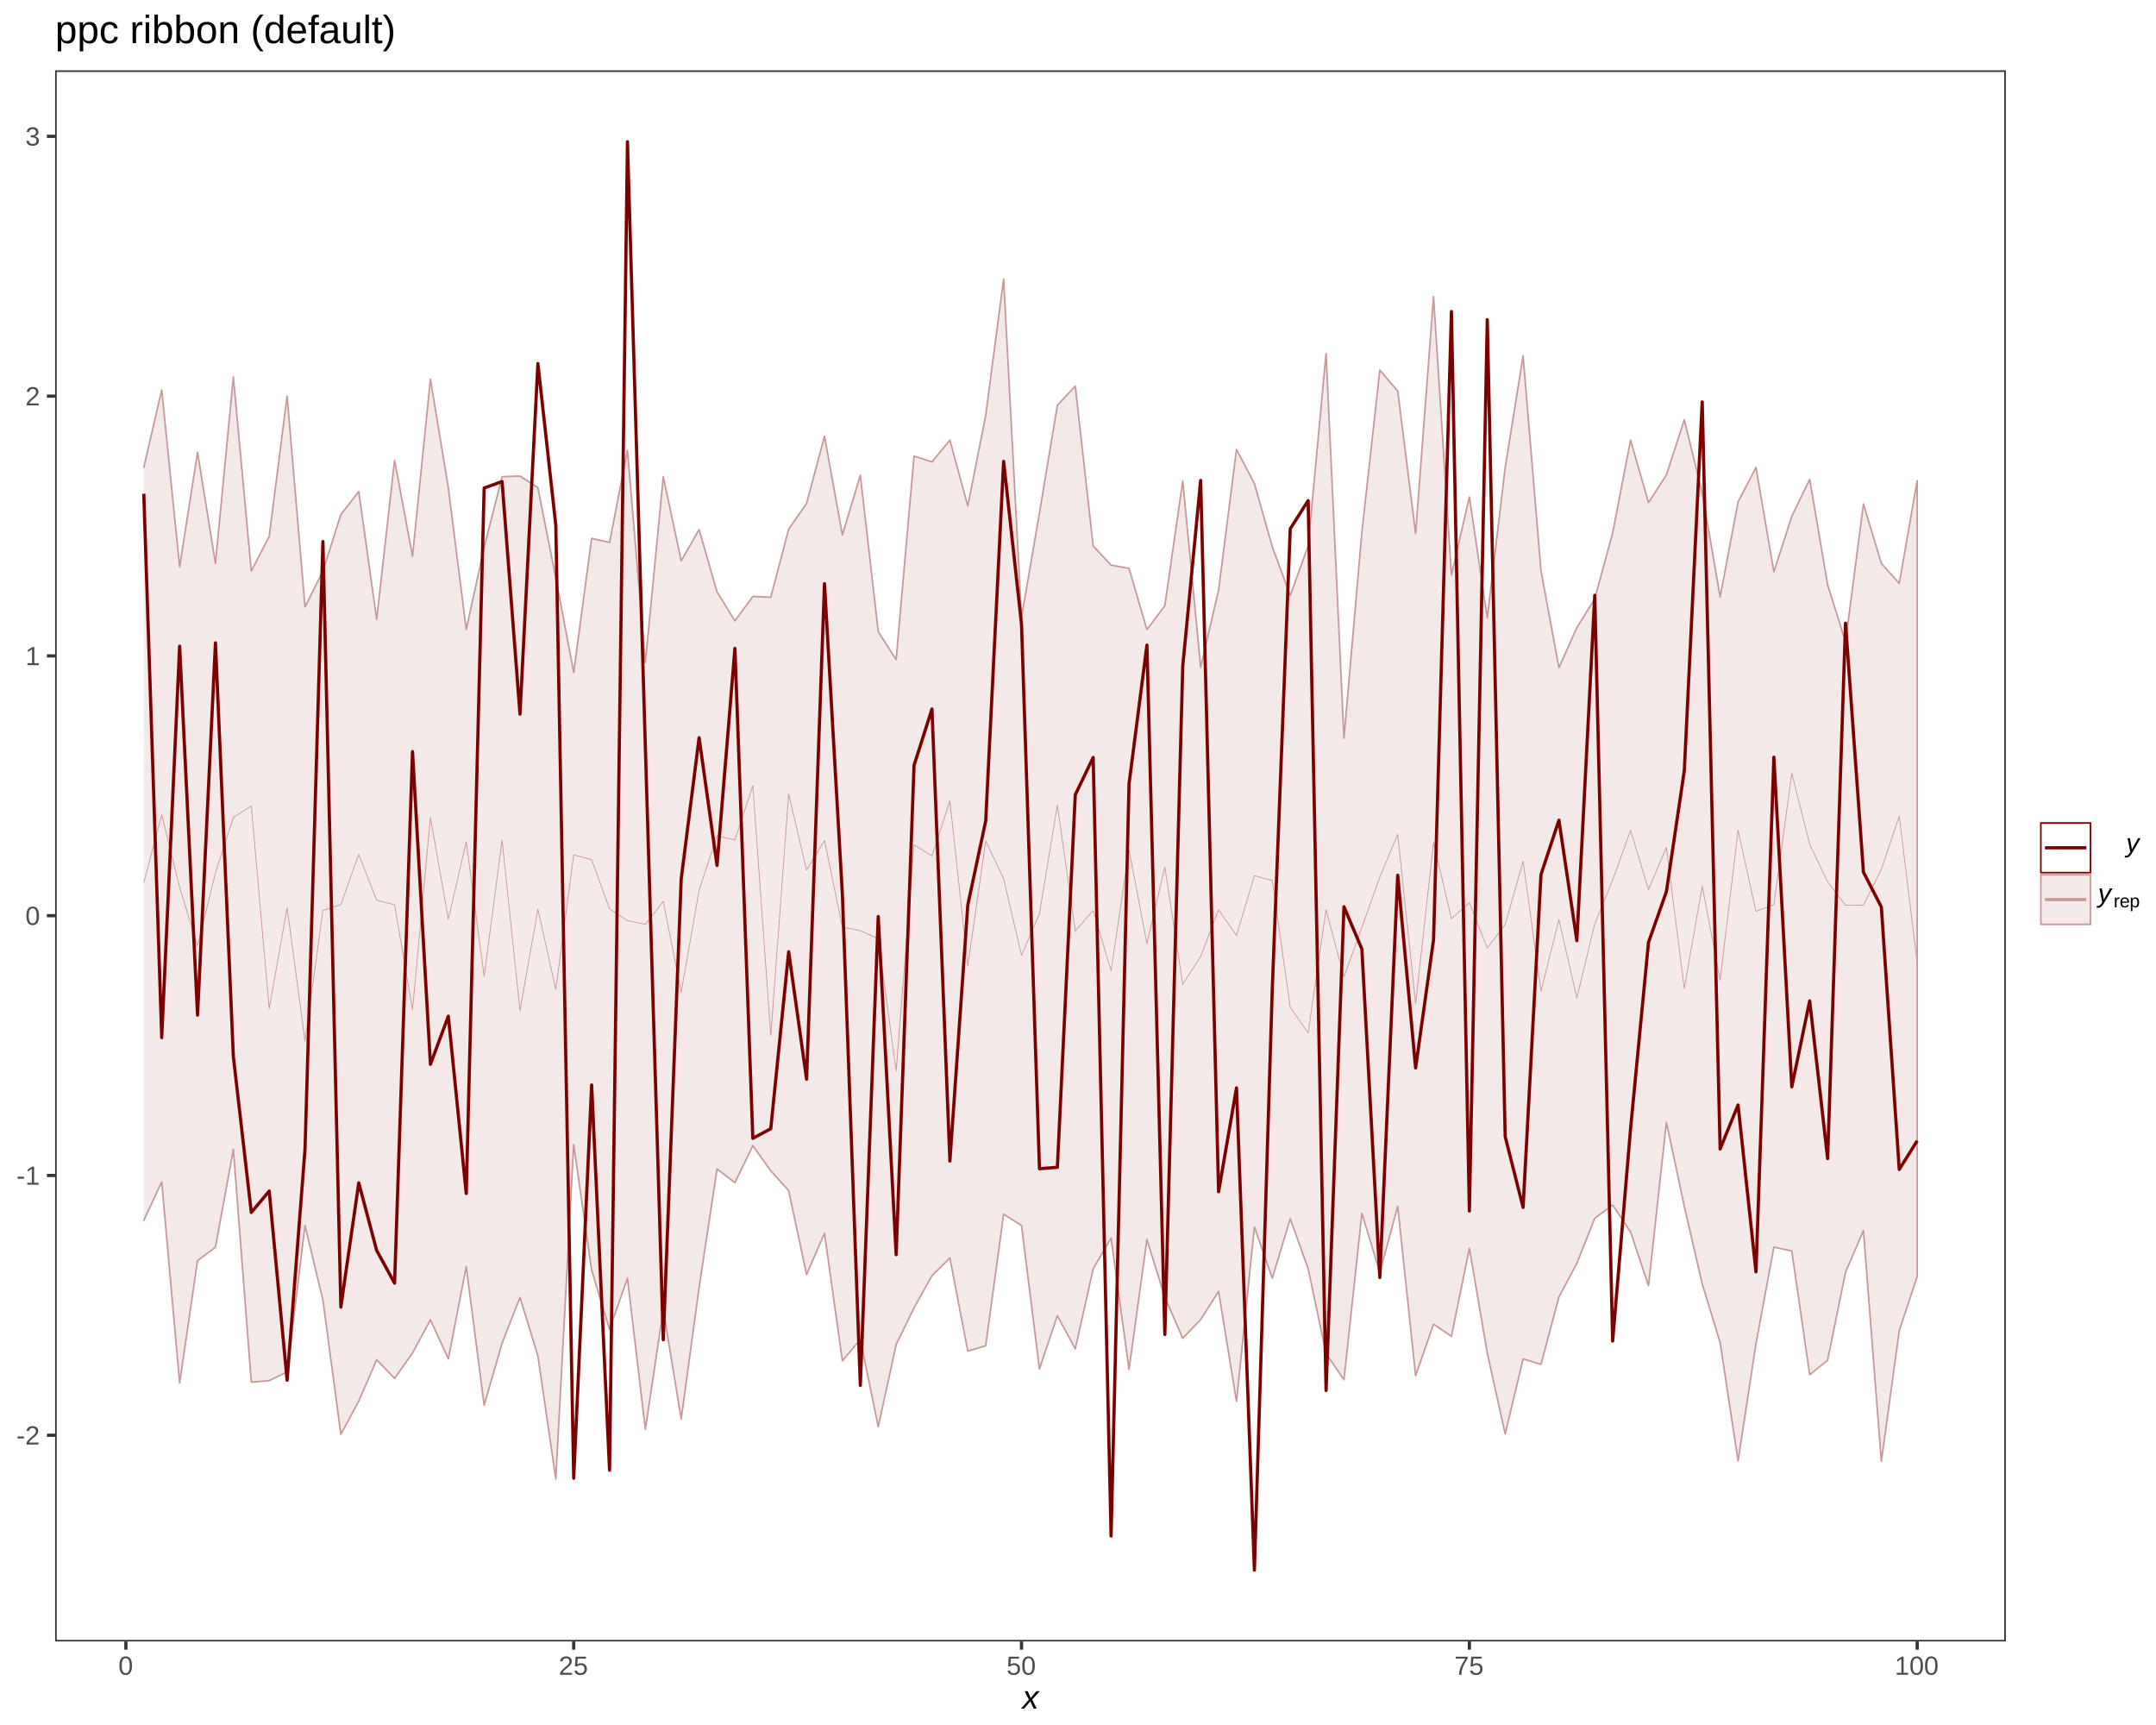
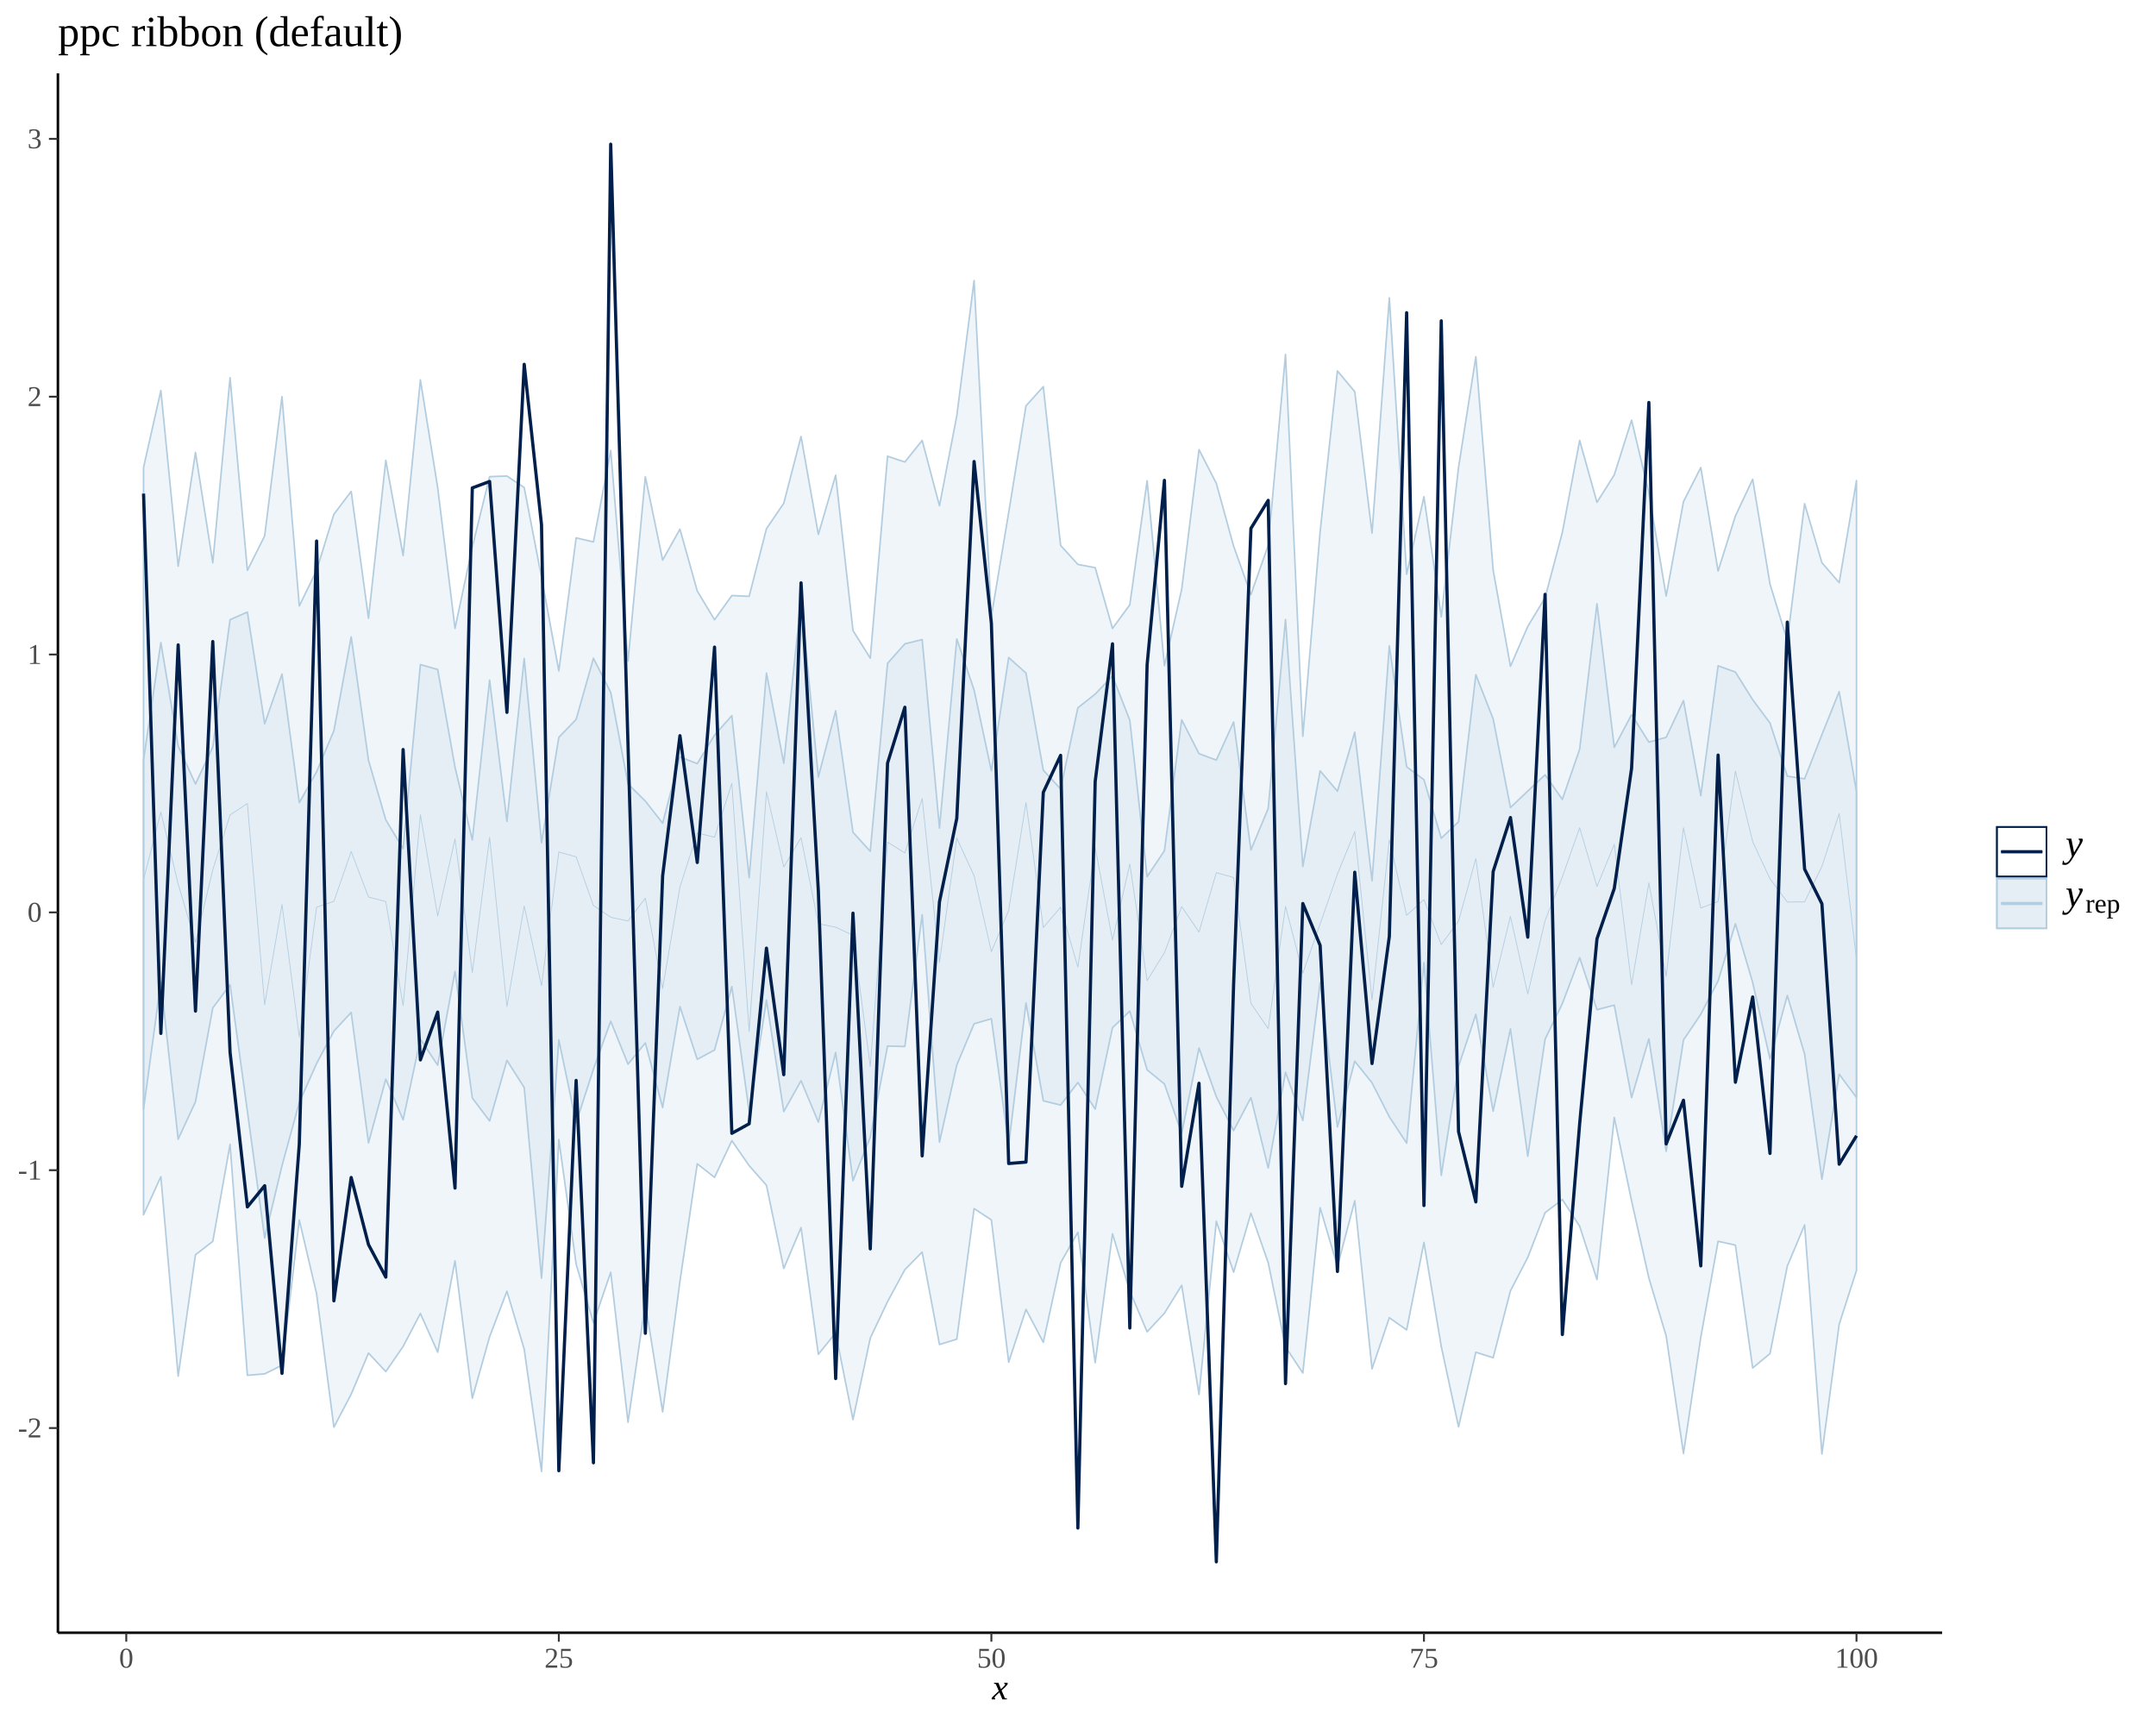
<svg xmlns="http://www.w3.org/2000/svg" viewBox="0 0 720.00 576.00">
  <defs>
    <style type="text/css">
-     line, polyline, path, rect, circle {
+     line, polyline, polygon, path, rect, circle {
      fill: none;
      stroke: #000000;
      stroke-linecap: round;
      stroke-linejoin: round;
      stroke-miterlimit: 10.00;
    }
  </style>
  </defs>
  <rect width="100%" height="100%" style="stroke: none; fill: #FFFFFF;" />
-   <rect x="0.00" y="0.00" width="720.00" height="576.00" style="stroke-width: 1.07; stroke: #FFFFFF; fill: #FFFFFF;" />
  <defs>
-     <clipPath id="cpMTguNDEzNHw2NjkuODU4fDU0OC4xMXwyMy40NzY3">
-       <rect x="18.41" y="23.48" width="651.44" height="524.63" />
+     <clipPath id="cpMTkuMzR8NjQ4LjU4fDU0NS4xOXwyNC40OQ==">
+       <rect x="19.34" y="24.49" width="629.24" height="520.70" />
    </clipPath>
  </defs>
-   <rect x="18.41" y="23.48" width="651.44" height="524.63" style="stroke-width: 1.07; stroke: none; fill: #FFFFFF;" clip-path="url(#cpMTguNDEzNHw2NjkuODU4fDU0OC4xMXwyMy40NzY3)" />
-   <polyline points="48.02,156.07 54.01,130.20 59.99,189.28 65.97,151.05 71.95,188.15 77.93,125.89 83.92,190.71 89.90,179.09 95.88,132.26 101.86,202.66 107.84,190.71 113.83,171.81 119.81,164.14 125.79,206.81 131.77,153.69 137.76,185.71 143.74,126.60 149.72,162.89 155.70,210.22 161.68,182.84 167.67,159.17 173.65,158.97 179.63,162.84 185.61,193.02 191.59,224.53 197.58,179.76 203.56,181.13 209.54,150.35 215.52,221.22 221.50,159.19 227.49,187.25 233.47,176.83 239.45,197.64 245.43,207.30 251.41,199.16 257.40,199.44 263.38,176.69 269.36,168.11 275.34,145.66 281.32,178.62 287.31,158.68 293.29,210.92 299.27,220.26 305.25,152.30 311.23,154.24 317.22,146.97 323.20,168.96 329.18,138.71 335.16,93.19 341.14,206.14 347.13,171.27 353.11,135.36 359.09,128.90 365.07,182.31 371.05,188.69 377.04,189.79 383.02,210.23 389.00,202.29 394.98,160.57 400.96,222.77 406.95,197.07 412.93,150.09 418.91,161.43 424.89,182.57 430.88,198.85 436.86,182.26 442.84,118.04 448.82,246.52 454.80,177.72 460.79,123.60 466.77,130.57 472.75,178.16 478.73,99.02 484.71,192.01 490.70,165.93 496.68,206.33 502.66,156.13 508.64,118.83 514.62,190.61 520.61,222.96 526.59,209.57 532.57,199.92 538.55,177.94 544.53,146.97 550.52,167.82 556.50,158.58 562.48,140.17 568.46,164.61 574.44,199.34 580.43,167.59 586.41,156.10 592.39,190.92 598.37,172.41 604.35,160.06 610.34,195.27 616.32,214.32 622.30,168.28 628.28,188.13 634.26,194.82 640.25,160.50 640.25,426.22 634.26,444.32 628.28,488.00 622.30,410.92 616.32,424.78 610.34,454.21 604.35,459.04 598.37,417.72 592.39,416.43 586.41,448.71 580.43,487.81 574.44,448.28 568.46,428.75 562.48,402.82 556.50,374.77 550.52,429.30 544.53,411.36 538.55,402.37 532.57,406.79 526.59,421.85 520.61,433.07 514.62,455.59 508.64,453.75 502.66,478.81 496.68,451.80 490.70,416.80 484.71,446.23 478.73,442.14 472.75,459.34 466.77,402.79 460.79,424.86 454.80,405.14 448.82,460.73 442.84,451.95 436.86,423.62 430.88,406.96 424.89,426.81 418.91,409.70 412.93,467.97 406.95,431.23 400.96,440.61 394.98,446.87 389.00,433.17 383.02,413.89 377.04,457.27 371.05,413.38 365.07,423.68 359.09,450.40 353.11,439.33 347.13,457.08 341.14,409.22 335.16,405.43 329.18,449.36 323.20,451.15 317.22,420.05 311.23,425.97 305.25,436.71 299.27,448.99 293.29,476.41 287.31,447.24 281.32,454.42 275.34,411.81 269.36,425.56 263.38,397.58 257.40,390.96 251.41,382.56 245.43,394.92 239.45,390.35 233.47,429.91 227.49,473.81 221.50,437.23 215.52,477.29 209.54,426.84 203.56,443.88 197.58,424.12 191.59,382.19 185.61,493.85 179.63,452.71 173.65,433.22 167.67,448.52 161.68,469.23 155.70,422.96 149.72,453.74 143.74,440.71 137.76,451.80 131.77,460.26 125.79,454.03 119.81,467.86 113.83,478.95 107.84,434.09 101.86,409.24 95.88,458.12 89.90,461.02 83.92,461.52 77.93,383.81 71.95,416.45 65.97,420.96 59.99,461.79 54.01,394.66 48.02,407.50 " style="stroke-width: 0.53; stroke: #C79999; fill: #DCBCBC; fill-opacity: 0.33;" clip-path="url(#cpMTguNDEzNHw2NjkuODU4fDU0OC4xMXwyMy40NzY3)" />
-   <polyline points="48.02,294.74 54.01,272.04 59.99,296.25 65.97,315.83 71.95,291.44 77.93,272.97 83.92,269.13 89.90,336.82 95.88,303.12 101.86,347.64 107.84,304.03 113.83,302.05 119.81,285.29 125.79,300.60 131.77,302.11 137.76,337.19 143.74,272.91 149.72,306.97 155.70,281.08 161.68,326.02 167.67,280.52 173.65,337.48 179.63,303.60 185.61,330.42 191.59,285.46 197.58,287.07 203.56,303.45 209.54,307.40 215.52,308.66 221.50,300.98 227.49,331.36 233.47,297.20 239.45,279.06 245.43,280.46 251.41,262.37 257.40,345.81 263.38,265.16 269.36,290.51 275.34,280.65 281.32,309.59 287.31,310.75 293.29,313.45 299.27,357.62 305.25,282.11 311.23,285.77 317.22,267.45 323.20,322.56 329.18,280.79 335.16,293.43 341.14,318.98 347.13,305.09 353.11,268.82 359.09,310.86 365.07,304.02 371.05,324.20 377.04,283.85 383.02,315.10 389.00,289.49 394.98,328.70 400.96,319.34 406.95,303.81 412.93,312.38 418.91,292.40 424.89,294.03 430.88,336.36 436.86,344.88 442.84,303.74 448.82,326.21 454.80,309.66 460.79,292.89 466.77,278.60 472.75,335.22 478.73,281.31 484.71,306.75 490.70,301.46 496.68,316.57 502.66,308.70 508.64,287.63 514.62,330.95 520.61,307.09 526.59,333.20 532.57,308.52 538.55,293.83 544.53,277.27 550.52,297.05 556.50,282.90 562.48,330.11 568.46,295.82 574.44,327.27 580.43,277.26 586.41,304.30 592.39,302.10 598.37,258.23 604.35,281.96 610.34,294.46 616.32,302.27 622.30,302.25 628.28,290.28 634.26,272.51 640.25,321.63 " style="stroke-width: 0.27; stroke: #C79999; stroke-linecap: butt;" clip-path="url(#cpMTguNDEzNHw2NjkuODU4fDU0OC4xMXwyMy40NzY3)" />
-   <polyline points="48.02,164.87 54.01,346.49 59.99,215.77 65.97,338.97 71.95,214.65 77.93,352.82 83.92,404.86 89.90,397.71 95.88,460.86 101.86,383.77 107.84,180.83 113.83,436.45 119.81,394.96 125.79,417.54 131.77,428.47 137.76,250.97 143.74,355.39 149.72,339.31 155.70,398.52 161.68,162.95 167.67,160.79 173.65,238.46 179.63,121.38 185.61,175.40 191.59,493.59 197.58,362.30 203.56,490.94 209.54,47.32 215.52,249.61 221.50,447.36 227.49,293.47 233.47,246.32 239.45,288.97 245.43,216.52 251.41,380.10 257.40,376.89 263.38,317.80 269.36,360.37 275.34,194.90 281.32,298.69 287.31,462.61 293.29,306.03 299.27,418.96 305.25,255.54 311.23,236.75 317.22,387.69 323.20,302.18 329.18,274.13 335.16,154.08 341.14,208.47 347.13,390.25 353.11,389.78 359.09,265.39 365.07,252.93 371.05,512.89 377.04,261.75 383.02,215.41 389.00,445.59 394.98,222.45 400.96,160.42 406.95,397.93 412.93,363.26 418.91,524.26 424.89,329.87 430.88,176.58 436.86,167.15 442.84,464.31 448.82,302.78 454.80,316.88 460.79,426.57 466.77,292.26 472.75,356.60 478.73,313.86 484.71,104.02 490.70,404.38 496.68,106.74 502.66,379.52 508.64,403.17 514.62,292.02 520.61,273.86 526.59,314.10 532.57,198.78 538.55,447.79 544.53,376.88 550.52,314.66 556.50,297.72 562.48,257.32 568.46,134.21 574.44,383.66 580.43,368.96 586.41,424.69 592.39,252.85 598.37,362.91 604.35,334.22 610.34,386.86 616.32,208.10 622.30,291.21 628.28,302.87 634.26,390.49 640.25,380.92 " style="stroke-width: 1.07; stroke: #7C0000; stroke-linecap: butt;" clip-path="url(#cpMTguNDEzNHw2NjkuODU4fDU0OC4xMXwyMy40NzY3)" />
-   <rect x="18.41" y="23.48" width="651.44" height="524.63" style="stroke-width: 1.07; stroke: #333333;" clip-path="url(#cpMTguNDEzNHw2NjkuODU4fDU0OC4xMXwyMy40NzY3)" />
+   <polygon points="47.94,156.09 53.72,130.41 59.50,189.05 65.28,151.10 71.06,187.92 76.83,126.13 82.61,190.46 88.39,178.93 94.17,132.46 99.95,202.33 105.73,190.46 111.50,171.71 117.28,164.10 123.06,206.44 128.84,153.72 134.62,185.50 140.39,126.84 146.17,162.86 151.95,209.83 157.73,182.65 163.51,159.16 169.29,158.96 175.06,162.80 180.84,192.76 186.62,224.03 192.40,179.60 198.18,180.96 203.95,150.40 209.73,220.75 215.51,159.18 221.29,187.03 227.07,176.69 232.85,197.34 238.62,206.94 244.40,198.86 250.18,199.13 255.96,176.55 261.74,168.04 267.51,145.76 273.29,178.46 279.07,158.68 284.85,210.52 290.63,219.79 296.40,152.34 302.18,154.27 307.96,147.06 313.74,168.88 319.52,138.86 325.30,93.68 331.07,205.78 336.85,171.17 342.63,135.53 348.41,129.11 354.19,182.12 359.96,188.46 365.74,189.56 371.52,209.84 377.30,201.96 383.08,160.55 388.86,222.28 394.63,196.78 400.41,150.15 406.19,161.40 411.97,182.38 417.75,198.55 423.52,182.08 429.30,118.34 435.08,245.86 440.86,177.57 446.64,123.86 452.42,130.77 458.19,178.01 463.97,99.46 469.75,191.75 475.53,165.87 481.31,205.97 487.08,156.14 492.86,119.12 498.64,190.37 504.42,222.48 510.20,209.18 515.98,199.61 521.75,177.79 527.53,147.06 533.31,167.75 539.09,158.57 544.87,140.30 550.64,164.56 556.42,199.03 562.20,167.52 567.98,156.11 573.76,190.67 579.54,172.30 585.31,160.04 591.09,194.99 596.87,213.89 602.65,168.20 608.43,187.90 614.20,194.55 619.98,160.48 619.98,424.21 614.20,442.17 608.43,485.52 602.65,409.02 596.87,422.78 591.09,451.99 585.31,456.78 579.54,415.77 573.76,414.49 567.98,446.53 562.20,485.34 556.42,446.11 550.64,426.72 544.87,400.98 539.09,373.15 533.31,427.27 527.53,409.46 521.75,400.54 515.98,404.93 510.20,419.87 504.42,431.01 498.64,453.36 492.86,451.53 487.08,476.41 481.31,449.60 475.53,414.87 469.75,444.07 463.97,440.01 458.19,457.08 452.42,400.95 446.64,422.86 440.86,403.28 435.08,458.46 429.30,449.75 423.52,421.63 417.75,405.09 411.97,424.79 406.19,407.81 400.41,465.65 394.63,429.18 388.86,438.50 383.08,444.71 377.30,431.11 371.52,411.97 365.74,455.02 359.96,411.47 354.19,421.68 348.41,448.21 342.63,437.22 336.85,454.84 331.07,407.34 325.30,403.57 319.52,447.17 313.74,448.95 307.96,418.08 302.18,423.96 296.40,434.63 290.63,446.81 284.85,474.02 279.07,445.07 273.29,452.20 267.51,409.91 261.74,423.55 255.96,395.78 250.18,389.22 244.40,380.88 238.62,393.14 232.85,388.61 227.07,427.88 221.29,471.45 215.51,435.14 209.73,474.90 203.95,424.82 198.18,441.74 192.40,422.12 186.62,380.51 180.84,491.34 175.06,450.51 169.29,431.16 163.51,446.35 157.73,466.90 151.95,420.98 146.17,451.52 140.39,438.59 134.62,449.60 128.84,457.99 123.06,451.81 117.28,465.54 111.50,476.54 105.73,432.02 99.95,407.36 94.17,455.87 88.39,458.75 82.61,459.24 76.83,382.12 71.06,414.51 65.28,418.99 59.50,459.52 53.72,392.89 47.94,405.63 " style="stroke-width: 0.53; stroke: #B3CDE0; fill: #D1E1EC; fill-opacity: 0.33;" clip-path="url(#cpMTkuMzR8NjQ4LjU4fDU0NS4xOXwyNC40OQ==)" />
+   <polygon points="47.94,253.73 53.72,214.57 59.50,249.12 65.28,261.79 71.06,249.44 76.83,206.92 82.61,204.38 88.39,241.67 94.17,225.10 99.95,268.03 105.73,257.70 111.50,244.01 117.28,212.66 123.06,253.87 128.84,273.78 134.62,283.38 140.39,221.91 146.17,223.56 151.95,256.18 157.73,280.48 163.51,227.08 169.29,274.30 175.06,219.89 180.84,281.42 186.62,246.20 192.40,240.23 198.18,219.81 203.95,231.19 209.73,261.78 215.51,267.48 221.29,274.87 227.07,252.77 232.85,254.98 238.62,245.46 244.40,238.97 250.18,293.06 255.96,224.76 261.74,254.85 267.51,200.32 273.29,259.45 279.07,237.35 284.85,277.91 290.63,284.26 296.40,221.49 302.18,214.99 307.96,213.56 313.74,276.52 319.52,213.38 325.30,230.40 331.07,257.39 336.85,219.56 342.63,224.75 348.41,257.18 354.19,263.43 359.96,236.34 365.74,231.77 371.52,225.73 377.30,240.51 383.08,292.71 388.86,284.08 394.63,240.35 400.41,251.66 406.19,253.80 411.97,241.07 417.75,283.82 423.52,269.96 429.30,206.87 435.08,289.33 440.86,257.40 446.64,264.21 452.42,244.49 458.19,294.11 463.97,215.67 469.75,256.05 475.53,260.37 481.31,279.89 487.08,274.42 492.86,225.32 498.64,240.04 504.42,269.64 510.20,264.15 515.98,258.73 521.75,266.92 527.53,250.16 533.31,201.61 539.09,249.55 544.87,238.63 550.64,247.80 556.42,246.21 562.20,233.95 567.98,265.69 573.76,222.32 579.54,224.41 585.31,233.64 591.09,241.42 596.87,259.17 602.65,260.06 608.43,245.31 614.20,230.93 619.98,264.40 619.98,366.47 614.20,358.70 608.43,393.75 602.65,351.98 596.87,332.40 591.09,353.58 585.31,328.06 579.54,308.45 573.76,327.55 567.98,338.68 562.20,347.28 556.42,384.44 550.64,346.88 544.87,366.49 539.09,335.64 533.31,337.16 527.53,319.79 521.75,335.11 515.98,347.01 510.20,386.08 504.42,343.55 498.64,371.05 492.86,338.70 487.08,356.05 481.31,392.47 475.53,321.40 469.75,381.72 463.97,372.92 458.19,361.56 452.42,354.36 446.64,376.30 440.86,328.06 435.08,374.12 429.30,358.05 423.52,390.03 417.75,366.51 411.97,377.50 406.19,366.22 400.41,349.97 394.63,378.41 388.86,361.96 383.08,357.24 377.30,337.63 371.52,343.17 365.74,370.33 359.96,361.47 354.19,368.99 348.41,367.58 342.63,334.90 336.85,382.36 331.07,340.17 325.30,341.85 319.52,355.62 313.74,381.36 307.96,305.45 302.18,349.44 296.40,349.30 290.63,379.72 284.85,394.26 279.07,351.45 273.29,374.69 267.51,360.87 261.74,371.17 255.96,333.93 250.18,371.15 244.40,329.45 238.62,350.62 232.85,353.72 227.07,336.12 221.29,369.84 215.51,348.24 209.73,355.35 203.95,340.99 198.18,357.01 192.40,374.88 186.62,347.20 180.84,426.78 175.06,363.15 169.29,354.06 163.51,374.31 157.73,366.64 151.95,324.37 146.17,355.69 140.39,346.97 134.62,373.94 128.84,360.33 123.06,381.63 117.28,338.07 111.50,344.29 105.73,355.11 99.95,368.10 94.17,389.25 88.39,413.40 82.61,371.04 76.83,328.86 71.06,336.56 65.28,367.89 59.50,380.38 53.72,327.85 47.94,370.31 " style="stroke-width: 0.53; stroke: #B3CDE0; fill: #D1E1EC; fill-opacity: 0.33;" clip-path="url(#cpMTkuMzR8NjQ4LjU4fDU0NS4xOXwyNC40OQ==)" />
+   <polyline points="47.94,293.72 53.72,271.18 59.50,295.21 65.28,314.65 71.06,290.44 76.83,272.11 82.61,268.30 88.39,335.48 94.17,302.03 99.95,346.22 105.73,302.93 111.50,300.97 117.28,284.33 123.06,299.53 128.84,301.03 134.62,335.84 140.39,272.05 146.17,305.85 151.95,280.16 157.73,324.76 163.51,279.61 169.29,336.13 175.06,302.51 180.84,329.13 186.62,284.50 192.40,286.10 198.18,302.36 203.95,306.28 209.73,307.53 215.51,299.91 221.29,330.06 227.07,296.16 232.85,278.16 238.62,279.55 244.40,261.59 250.18,344.41 255.96,264.36 261.74,289.52 267.51,279.73 273.29,308.45 279.07,309.61 284.85,312.29 290.63,356.13 296.40,281.18 302.18,284.81 307.96,266.63 313.74,321.33 319.52,279.87 325.30,292.42 331.07,317.78 336.85,303.99 342.63,267.99 348.41,309.71 354.19,302.93 359.96,322.95 365.74,282.90 371.52,313.93 377.30,288.50 383.08,327.43 388.86,318.13 394.63,302.72 400.41,311.22 406.19,291.39 411.97,293.01 417.75,335.02 423.52,343.48 429.30,302.64 435.08,324.95 440.86,308.53 446.64,291.88 452.42,277.69 458.19,333.89 463.97,280.38 469.75,305.64 475.53,300.39 481.31,315.38 487.08,307.57 492.86,286.66 498.64,329.66 504.42,305.97 510.20,331.89 515.98,307.39 521.75,292.82 527.53,276.38 533.31,296.01 539.09,281.96 544.87,328.82 550.64,294.79 556.42,326.00 562.20,276.37 567.98,303.20 573.76,301.02 579.54,257.48 585.31,281.04 591.09,293.43 596.87,301.19 602.65,301.17 608.43,289.29 614.20,271.65 619.98,320.41 " style="stroke-width: 0.27; stroke: #B3CDE0; stroke-linecap: butt;" clip-path="url(#cpMTkuMzR8NjQ4LjU4fDU0NS4xOXwyNC40OQ==)" />
+   <polyline points="47.94,164.82 53.72,345.07 59.50,215.34 65.28,337.62 71.06,214.22 76.83,351.36 82.61,403.01 88.39,395.92 94.17,458.59 99.95,382.08 105.73,180.66 111.50,434.36 117.28,393.18 123.06,415.59 128.84,426.45 134.62,250.28 140.39,353.91 146.17,337.95 151.95,396.71 157.73,162.92 163.51,160.77 169.29,237.86 175.06,121.65 180.84,175.27 186.62,491.08 192.40,360.77 198.18,488.44 203.95,48.15 209.73,248.92 215.51,445.20 221.29,292.45 227.07,245.66 232.85,287.99 238.62,216.08 244.40,378.43 250.18,375.24 255.96,316.60 261.74,358.85 267.51,194.62 273.29,297.64 279.07,460.33 284.85,304.92 290.63,417.01 296.40,254.81 302.18,236.16 307.96,385.97 313.74,301.10 319.52,273.26 325.30,154.11 331.07,208.10 336.85,388.51 342.63,388.04 348.41,264.59 354.19,252.22 359.96,510.23 365.74,260.97 371.52,214.98 377.30,443.44 383.08,221.97 388.86,160.40 394.63,396.13 400.41,361.72 406.19,521.52 411.97,328.58 417.75,176.44 423.52,167.08 429.30,462.01 435.08,301.70 440.86,315.69 446.64,424.56 452.42,291.25 458.19,355.12 463.97,312.69 469.75,104.42 475.53,402.54 481.31,107.13 487.08,377.86 492.86,401.33 498.64,291.02 504.42,272.99 510.20,312.93 515.98,198.47 521.75,445.62 527.53,375.24 533.31,313.49 539.09,296.67 544.87,256.57 550.64,134.39 556.42,381.97 562.20,367.38 567.98,422.69 573.76,252.14 579.54,361.37 585.31,332.90 591.09,385.14 596.87,207.73 602.65,290.21 608.43,301.78 614.20,388.74 619.98,379.25 " style="stroke-width: 1.07; stroke: #011F4B; stroke-linecap: butt;" clip-path="url(#cpMTkuMzR8NjQ4LjU4fDU0NS4xOXwyNC40OQ==)" />
  <defs>
-     <clipPath id="cpMHw3MjB8NTc2fDA=">
+     <clipPath id="cpMC4wMHw3MjAuMDB8NTc2LjAwfDAuMDA=">
      <rect x="0.00" y="0.00" width="720.00" height="576.00" />
    </clipPath>
  </defs>
-   <g clip-path="url(#cpMHw3MjB8NTc2fDA=)">
-     <text x="5.48" y="482.34" style="font-size: 8.80px; fill: #4D4D4D; font-family: Liberation Sans;" textLength="8.00px" lengthAdjust="spacingAndGlyphs">-2</text>
+   <polyline points="19.34,545.19 19.34,24.49 " style="stroke-width: 0.85; stroke-linecap: butt;" clip-path="url(#cpMC4wMHw3MjAuMDB8NTc2LjAwfDAuMDA=)" />
+   <g clip-path="url(#cpMC4wMHw3MjAuMDB8NTc2LjAwfDAuMDA=)">
+     <text x="5.98" y="479.98" style="font-size: 9.60px; fill: #4D4D4D; font-family: Liberation Serif;" textLength="7.98px" lengthAdjust="spacingAndGlyphs">-2</text>
  </g>
-   <g clip-path="url(#cpMHw3MjB8NTc2fDA=)">
-     <text x="5.48" y="395.60" style="font-size: 8.80px; fill: #4D4D4D; font-family: Liberation Sans;" textLength="8.00px" lengthAdjust="spacingAndGlyphs">-1</text>
+   <g clip-path="url(#cpMC4wMHw3MjAuMDB8NTc2LjAwfDAuMDA=)">
+     <text x="5.98" y="393.88" style="font-size: 9.60px; fill: #4D4D4D; font-family: Liberation Serif;" textLength="7.98px" lengthAdjust="spacingAndGlyphs">-1</text>
  </g>
-   <g clip-path="url(#cpMHw3MjB8NTc2fDA=)">
-     <text x="8.48" y="308.85" style="font-size: 8.80px; fill: #4D4D4D; font-family: Liberation Sans;" textLength="5.01px" lengthAdjust="spacingAndGlyphs">0</text>
+   <g clip-path="url(#cpMC4wMHw3MjAuMDB8NTc2LjAwfDAuMDA=)">
+     <text x="9.17" y="307.79" style="font-size: 9.60px; fill: #4D4D4D; font-family: Liberation Serif;" textLength="4.80px" lengthAdjust="spacingAndGlyphs">0</text>
  </g>
-   <g clip-path="url(#cpMHw3MjB8NTc2fDA=)">
-     <text x="8.48" y="222.10" style="font-size: 8.80px; fill: #4D4D4D; font-family: Liberation Sans;" textLength="5.01px" lengthAdjust="spacingAndGlyphs">1</text>
+   <g clip-path="url(#cpMC4wMHw3MjAuMDB8NTc2LjAwfDAuMDA=)">
+     <text x="9.17" y="221.70" style="font-size: 9.60px; fill: #4D4D4D; font-family: Liberation Serif;" textLength="4.80px" lengthAdjust="spacingAndGlyphs">1</text>
  </g>
-   <g clip-path="url(#cpMHw3MjB8NTc2fDA=)">
-     <text x="8.48" y="135.36" style="font-size: 8.80px; fill: #4D4D4D; font-family: Liberation Sans;" textLength="5.01px" lengthAdjust="spacingAndGlyphs">2</text>
+   <g clip-path="url(#cpMC4wMHw3MjAuMDB8NTc2LjAwfDAuMDA=)">
+     <text x="9.17" y="135.60" style="font-size: 9.60px; fill: #4D4D4D; font-family: Liberation Serif;" textLength="4.80px" lengthAdjust="spacingAndGlyphs">2</text>
  </g>
-   <g clip-path="url(#cpMHw3MjB8NTc2fDA=)">
-     <text x="8.48" y="48.61" style="font-size: 8.80px; fill: #4D4D4D; font-family: Liberation Sans;" textLength="5.01px" lengthAdjust="spacingAndGlyphs">3</text>
+   <g clip-path="url(#cpMC4wMHw3MjAuMDB8NTc2LjAwfDAuMDA=)">
+     <text x="9.17" y="49.51" style="font-size: 9.60px; fill: #4D4D4D; font-family: Liberation Serif;" textLength="4.80px" lengthAdjust="spacingAndGlyphs">3</text>
  </g>
-   <polyline points="15.67,479.25 18.41,479.25 " style="stroke-width: 1.07; stroke: #333333; stroke-linecap: butt;" clip-path="url(#cpMHw3MjB8NTc2fDA=)" />
-   <polyline points="15.67,392.50 18.41,392.50 " style="stroke-width: 1.07; stroke: #333333; stroke-linecap: butt;" clip-path="url(#cpMHw3MjB8NTc2fDA=)" />
-   <polyline points="15.67,305.76 18.41,305.76 " style="stroke-width: 1.07; stroke: #333333; stroke-linecap: butt;" clip-path="url(#cpMHw3MjB8NTc2fDA=)" />
-   <polyline points="15.67,219.01 18.41,219.01 " style="stroke-width: 1.07; stroke: #333333; stroke-linecap: butt;" clip-path="url(#cpMHw3MjB8NTc2fDA=)" />
-   <polyline points="15.67,132.27 18.41,132.27 " style="stroke-width: 1.07; stroke: #333333; stroke-linecap: butt;" clip-path="url(#cpMHw3MjB8NTc2fDA=)" />
-   <polyline points="15.67,45.52 18.41,45.52 " style="stroke-width: 1.07; stroke: #333333; stroke-linecap: butt;" clip-path="url(#cpMHw3MjB8NTc2fDA=)" />
-   <polyline points="42.04,550.85 42.04,548.11 " style="stroke-width: 1.07; stroke: #333333; stroke-linecap: butt;" clip-path="url(#cpMHw3MjB8NTc2fDA=)" />
-   <polyline points="191.59,550.85 191.59,548.11 " style="stroke-width: 1.07; stroke: #333333; stroke-linecap: butt;" clip-path="url(#cpMHw3MjB8NTc2fDA=)" />
-   <polyline points="341.14,550.85 341.14,548.11 " style="stroke-width: 1.07; stroke: #333333; stroke-linecap: butt;" clip-path="url(#cpMHw3MjB8NTc2fDA=)" />
-   <polyline points="490.70,550.85 490.70,548.11 " style="stroke-width: 1.07; stroke: #333333; stroke-linecap: butt;" clip-path="url(#cpMHw3MjB8NTc2fDA=)" />
-   <polyline points="640.25,550.85 640.25,548.11 " style="stroke-width: 1.07; stroke: #333333; stroke-linecap: butt;" clip-path="url(#cpMHw3MjB8NTc2fDA=)" />
-   <g clip-path="url(#cpMHw3MjB8NTc2fDA=)">
-     <text x="39.54" y="559.23" style="font-size: 8.80px; fill: #4D4D4D; font-family: Liberation Sans;" textLength="5.01px" lengthAdjust="spacingAndGlyphs">0</text>
+   <polyline points="16.35,476.84 19.34,476.84 " style="stroke-width: 0.64; stroke: #333333; stroke-linecap: butt;" clip-path="url(#cpMC4wMHw3MjAuMDB8NTc2LjAwfDAuMDA=)" />
+   <polyline points="16.35,390.74 19.34,390.74 " style="stroke-width: 0.64; stroke: #333333; stroke-linecap: butt;" clip-path="url(#cpMC4wMHw3MjAuMDB8NTc2LjAwfDAuMDA=)" />
+   <polyline points="16.35,304.65 19.34,304.65 " style="stroke-width: 0.64; stroke: #333333; stroke-linecap: butt;" clip-path="url(#cpMC4wMHw3MjAuMDB8NTc2LjAwfDAuMDA=)" />
+   <polyline points="16.35,218.55 19.34,218.55 " style="stroke-width: 0.64; stroke: #333333; stroke-linecap: butt;" clip-path="url(#cpMC4wMHw3MjAuMDB8NTc2LjAwfDAuMDA=)" />
+   <polyline points="16.35,132.46 19.34,132.46 " style="stroke-width: 0.64; stroke: #333333; stroke-linecap: butt;" clip-path="url(#cpMC4wMHw3MjAuMDB8NTc2LjAwfDAuMDA=)" />
+   <polyline points="16.35,46.37 19.34,46.37 " style="stroke-width: 0.64; stroke: #333333; stroke-linecap: butt;" clip-path="url(#cpMC4wMHw3MjAuMDB8NTc2LjAwfDAuMDA=)" />
+   <polyline points="19.34,545.19 648.58,545.19 " style="stroke-width: 0.85; stroke-linecap: butt;" clip-path="url(#cpMC4wMHw3MjAuMDB8NTc2LjAwfDAuMDA=)" />
+   <polyline points="42.17,548.17 42.17,545.19 " style="stroke-width: 0.64; stroke: #333333; stroke-linecap: butt;" clip-path="url(#cpMC4wMHw3MjAuMDB8NTc2LjAwfDAuMDA=)" />
+   <polyline points="186.62,548.17 186.62,545.19 " style="stroke-width: 0.64; stroke: #333333; stroke-linecap: butt;" clip-path="url(#cpMC4wMHw3MjAuMDB8NTc2LjAwfDAuMDA=)" />
+   <polyline points="331.07,548.17 331.07,545.19 " style="stroke-width: 0.64; stroke: #333333; stroke-linecap: butt;" clip-path="url(#cpMC4wMHw3MjAuMDB8NTc2LjAwfDAuMDA=)" />
+   <polyline points="475.53,548.17 475.53,545.19 " style="stroke-width: 0.64; stroke: #333333; stroke-linecap: butt;" clip-path="url(#cpMC4wMHw3MjAuMDB8NTc2LjAwfDAuMDA=)" />
+   <polyline points="619.98,548.17 619.98,545.19 " style="stroke-width: 0.64; stroke: #333333; stroke-linecap: butt;" clip-path="url(#cpMC4wMHw3MjAuMDB8NTc2LjAwfDAuMDA=)" />
+   <g clip-path="url(#cpMC4wMHw3MjAuMDB8NTc2LjAwfDAuMDA=)">
+     <text x="39.77" y="556.85" style="font-size: 9.60px; fill: #4D4D4D; font-family: Liberation Serif;" textLength="4.80px" lengthAdjust="spacingAndGlyphs">0</text>
  </g>
-   <g clip-path="url(#cpMHw3MjB8NTc2fDA=)">
-     <text x="186.59" y="559.23" style="font-size: 8.80px; fill: #4D4D4D; font-family: Liberation Sans;" textLength="10.01px" lengthAdjust="spacingAndGlyphs">25</text>
+   <g clip-path="url(#cpMC4wMHw3MjAuMDB8NTc2LjAwfDAuMDA=)">
+     <text x="181.82" y="556.85" style="font-size: 9.60px; fill: #4D4D4D; font-family: Liberation Serif;" textLength="9.59px" lengthAdjust="spacingAndGlyphs">25</text>
  </g>
-   <g clip-path="url(#cpMHw3MjB8NTc2fDA=)">
-     <text x="336.14" y="559.23" style="font-size: 8.80px; fill: #4D4D4D; font-family: Liberation Sans;" textLength="10.01px" lengthAdjust="spacingAndGlyphs">50</text>
+   <g clip-path="url(#cpMC4wMHw3MjAuMDB8NTc2LjAwfDAuMDA=)">
+     <text x="326.28" y="556.85" style="font-size: 9.60px; fill: #4D4D4D; font-family: Liberation Serif;" textLength="9.59px" lengthAdjust="spacingAndGlyphs">50</text>
  </g>
-   <g clip-path="url(#cpMHw3MjB8NTc2fDA=)">
-     <text x="485.69" y="559.23" style="font-size: 8.80px; fill: #4D4D4D; font-family: Liberation Sans;" textLength="10.01px" lengthAdjust="spacingAndGlyphs">75</text>
+   <g clip-path="url(#cpMC4wMHw3MjAuMDB8NTc2LjAwfDAuMDA=)">
+     <text x="470.73" y="556.85" style="font-size: 9.60px; fill: #4D4D4D; font-family: Liberation Serif;" textLength="9.59px" lengthAdjust="spacingAndGlyphs">75</text>
  </g>
-   <g clip-path="url(#cpMHw3MjB8NTc2fDA=)">
-     <text x="632.74" y="559.23" style="font-size: 8.80px; fill: #4D4D4D; font-family: Liberation Sans;" textLength="15.02px" lengthAdjust="spacingAndGlyphs">100</text>
+   <g clip-path="url(#cpMC4wMHw3MjAuMDB8NTc2LjAwfDAuMDA=)">
+     <text x="612.79" y="556.85" style="font-size: 9.60px; fill: #4D4D4D; font-family: Liberation Serif;" textLength="14.39px" lengthAdjust="spacingAndGlyphs">100</text>
  </g>
-   <g clip-path="url(#cpMHw3MjB8NTc2fDA=)">
-     <text x="341.39" y="570.52" style="font-size: 11.00px; font-style: italic; font-family: Liberation Sans;" textLength="5.50px" lengthAdjust="spacingAndGlyphs">x</text>
+   <g clip-path="url(#cpMC4wMHw3MjAuMDB8NTc2LjAwfDAuMDA=)">
+     <text x="331.30" y="567.43" style="font-size: 12.00px; font-style: italic; font-family: Liberation Serif;" textLength="5.33px" lengthAdjust="spacingAndGlyphs">x</text>
  </g>
-   <rect x="681.20" y="262.57" width="33.32" height="46.44" style="stroke-width: 1.07; stroke: none; fill: #FFFFFF;" clip-path="url(#cpMHw3MjB8NTc2fDA=)" />
-   <rect x="681.20" y="274.45" width="17.28" height="17.28" style="stroke-width: 1.07; stroke: none; fill: #FFFFFF;" clip-path="url(#cpMHw3MjB8NTc2fDA=)" />
-   <rect x="681.55" y="274.81" width="16.57" height="16.57" style="stroke-width: 0.53; stroke: #7C0000; stroke-linejoin: miter;" clip-path="url(#cpMHw3MjB8NTc2fDA=)" />
-   <line x1="682.92" y1="283.09" x2="696.75" y2="283.09" style="stroke-width: 0.27; stroke: #7C0000; stroke-linecap: butt;" clip-path="url(#cpMHw3MjB8NTc2fDA=)" />
-   <line x1="682.92" y1="283.09" x2="696.75" y2="283.09" style="stroke-width: 1.07; stroke: #7C0000; stroke-linecap: butt;" clip-path="url(#cpMHw3MjB8NTc2fDA=)" />
-   <rect x="681.20" y="291.73" width="17.28" height="17.28" style="stroke-width: 1.07; stroke: none; fill: #FFFFFF;" clip-path="url(#cpMHw3MjB8NTc2fDA=)" />
-   <rect x="681.55" y="292.09" width="16.57" height="16.57" style="stroke-width: 0.53; stroke: #C79999; stroke-linejoin: miter; fill: #DCBCBC; fill-opacity: 0.33;" clip-path="url(#cpMHw3MjB8NTc2fDA=)" />
-   <line x1="682.92" y1="300.37" x2="696.75" y2="300.37" style="stroke-width: 0.27; stroke: #C79999; stroke-linecap: butt;" clip-path="url(#cpMHw3MjB8NTc2fDA=)" />
-   <line x1="682.92" y1="300.37" x2="696.75" y2="300.37" style="stroke-width: 1.07; stroke: #C79999; stroke-linecap: butt;" clip-path="url(#cpMHw3MjB8NTc2fDA=)" />
-   <g clip-path="url(#cpMHw3MjB8NTc2fDA=)">
-     <text x="710.02" y="284.53" style="font-size: 8.80px; font-style: italic; font-family: Liberation Sans;" textLength="4.50px" lengthAdjust="spacingAndGlyphs">y</text>
+   <rect x="666.87" y="276.13" width="16.57" height="16.57" style="stroke-width: 0.53; stroke: #011F4B; stroke-linecap: square; stroke-linejoin: miter;" clip-path="url(#cpMC4wMHw3MjAuMDB8NTc2LjAwfDAuMDA=)" />
+   <rect x="666.87" y="276.13" width="16.57" height="16.57" style="stroke-width: 0.53; stroke: #011F4B; stroke-linecap: square; stroke-linejoin: miter;" clip-path="url(#cpMC4wMHw3MjAuMDB8NTc2LjAwfDAuMDA=)" />
+   <line x1="668.24" y1="284.41" x2="682.07" y2="284.41" style="stroke-width: 0.27; stroke: #011F4B; stroke-linecap: butt;" clip-path="url(#cpMC4wMHw3MjAuMDB8NTc2LjAwfDAuMDA=)" />
+   <line x1="668.24" y1="284.41" x2="682.07" y2="284.41" style="stroke-width: 1.07; stroke: #011F4B; stroke-linecap: butt;" clip-path="url(#cpMC4wMHw3MjAuMDB8NTc2LjAwfDAuMDA=)" />
+   <rect x="666.87" y="293.41" width="16.57" height="16.57" style="stroke-width: 0.53; stroke: #B3CDE0; stroke-linecap: square; stroke-linejoin: miter; fill: #D1E1EC; fill-opacity: 0.33;" clip-path="url(#cpMC4wMHw3MjAuMDB8NTc2LjAwfDAuMDA=)" />
+   <rect x="666.87" y="293.41" width="16.57" height="16.57" style="stroke-width: 0.53; stroke: #B3CDE0; stroke-linecap: square; stroke-linejoin: miter; fill: #D1E1EC; fill-opacity: 0.33;" clip-path="url(#cpMC4wMHw3MjAuMDB8NTc2LjAwfDAuMDA=)" />
+   <line x1="668.24" y1="301.69" x2="682.07" y2="301.69" style="stroke-width: 0.27; stroke: #B3CDE0; stroke-linecap: butt;" clip-path="url(#cpMC4wMHw3MjAuMDB8NTc2LjAwfDAuMDA=)" />
+   <line x1="668.24" y1="301.69" x2="682.07" y2="301.69" style="stroke-width: 1.07; stroke: #B3CDE0; stroke-linecap: butt;" clip-path="url(#cpMC4wMHw3MjAuMDB8NTc2LjAwfDAuMDA=)" />
+   <g clip-path="url(#cpMC4wMHw3MjAuMDB8NTc2LjAwfDAuMDA=)">
+     <text x="689.77" y="285.99" style="font-size: 13.00px; font-style: italic; font-family: Liberation Serif;" textLength="5.77px" lengthAdjust="spacingAndGlyphs">y</text>
  </g>
-   <g clip-path="url(#cpMHw3MjB8NTc2fDA=)">
-     <text x="700.64" y="301.29" style="font-size: 8.80px; font-style: italic; font-family: Liberation Sans;" textLength="4.50px" lengthAdjust="spacingAndGlyphs">y</text>
+   <g clip-path="url(#cpMC4wMHw3MjAuMDB8NTc2LjAwfDAuMDA=)">
+     <text x="689.77" y="302.66" style="font-size: 13.00px; font-style: italic; font-family: Liberation Serif;" textLength="5.77px" lengthAdjust="spacingAndGlyphs">y</text>
  </g>
-   <g clip-path="url(#cpMHw3MjB8NTc2fDA=)">
-     <text x="705.85" y="302.96" style="font-size: 6.16px; font-family: Liberation Sans;" textLength="2.00px" lengthAdjust="spacingAndGlyphs">r</text>
+   <g clip-path="url(#cpMC4wMHw3MjAuMDB8NTc2LjAwfDAuMDA=)">
+     <text x="696.44" y="304.75" style="font-size: 9.10px; font-family: Liberation Serif;" textLength="3.03px" lengthAdjust="spacingAndGlyphs">r</text>
  </g>
-   <g clip-path="url(#cpMHw3MjB8NTc2fDA=)">
-     <text x="707.85" y="302.96" style="font-size: 6.16px; font-family: Liberation Sans;" textLength="3.34px" lengthAdjust="spacingAndGlyphs">e</text>
+   <g clip-path="url(#cpMC4wMHw3MjAuMDB8NTc2LjAwfDAuMDA=)">
+     <text x="699.47" y="304.75" style="font-size: 9.10px; font-family: Liberation Serif;" textLength="4.03px" lengthAdjust="spacingAndGlyphs">e</text>
  </g>
-   <g clip-path="url(#cpMHw3MjB8NTc2fDA=)">
-     <text x="711.18" y="302.96" style="font-size: 6.16px; font-family: Liberation Sans;" textLength="3.34px" lengthAdjust="spacingAndGlyphs">p</text>
+   <g clip-path="url(#cpMC4wMHw3MjAuMDB8NTc2LjAwfDAuMDA=)">
+     <text x="703.50" y="304.75" style="font-size: 9.10px; font-family: Liberation Serif;" textLength="4.55px" lengthAdjust="spacingAndGlyphs">p</text>
  </g>
-   <g clip-path="url(#cpMHw3MjB8NTc2fDA=)">
-     <text x="18.41" y="14.42" style="font-size: 13.20px; font-family: Liberation Sans;" textLength="112.01px" lengthAdjust="spacingAndGlyphs">ppc ribbon (default)</text>
+   <g clip-path="url(#cpMC4wMHw3MjAuMDB8NTc2LjAwfDAuMDA=)">
+     <text x="19.34" y="15.40" style="font-size: 14.40px; font-family: Liberation Serif;" textLength="115.17px" lengthAdjust="spacingAndGlyphs">ppc ribbon (default)</text>
  </g>
</svg>
